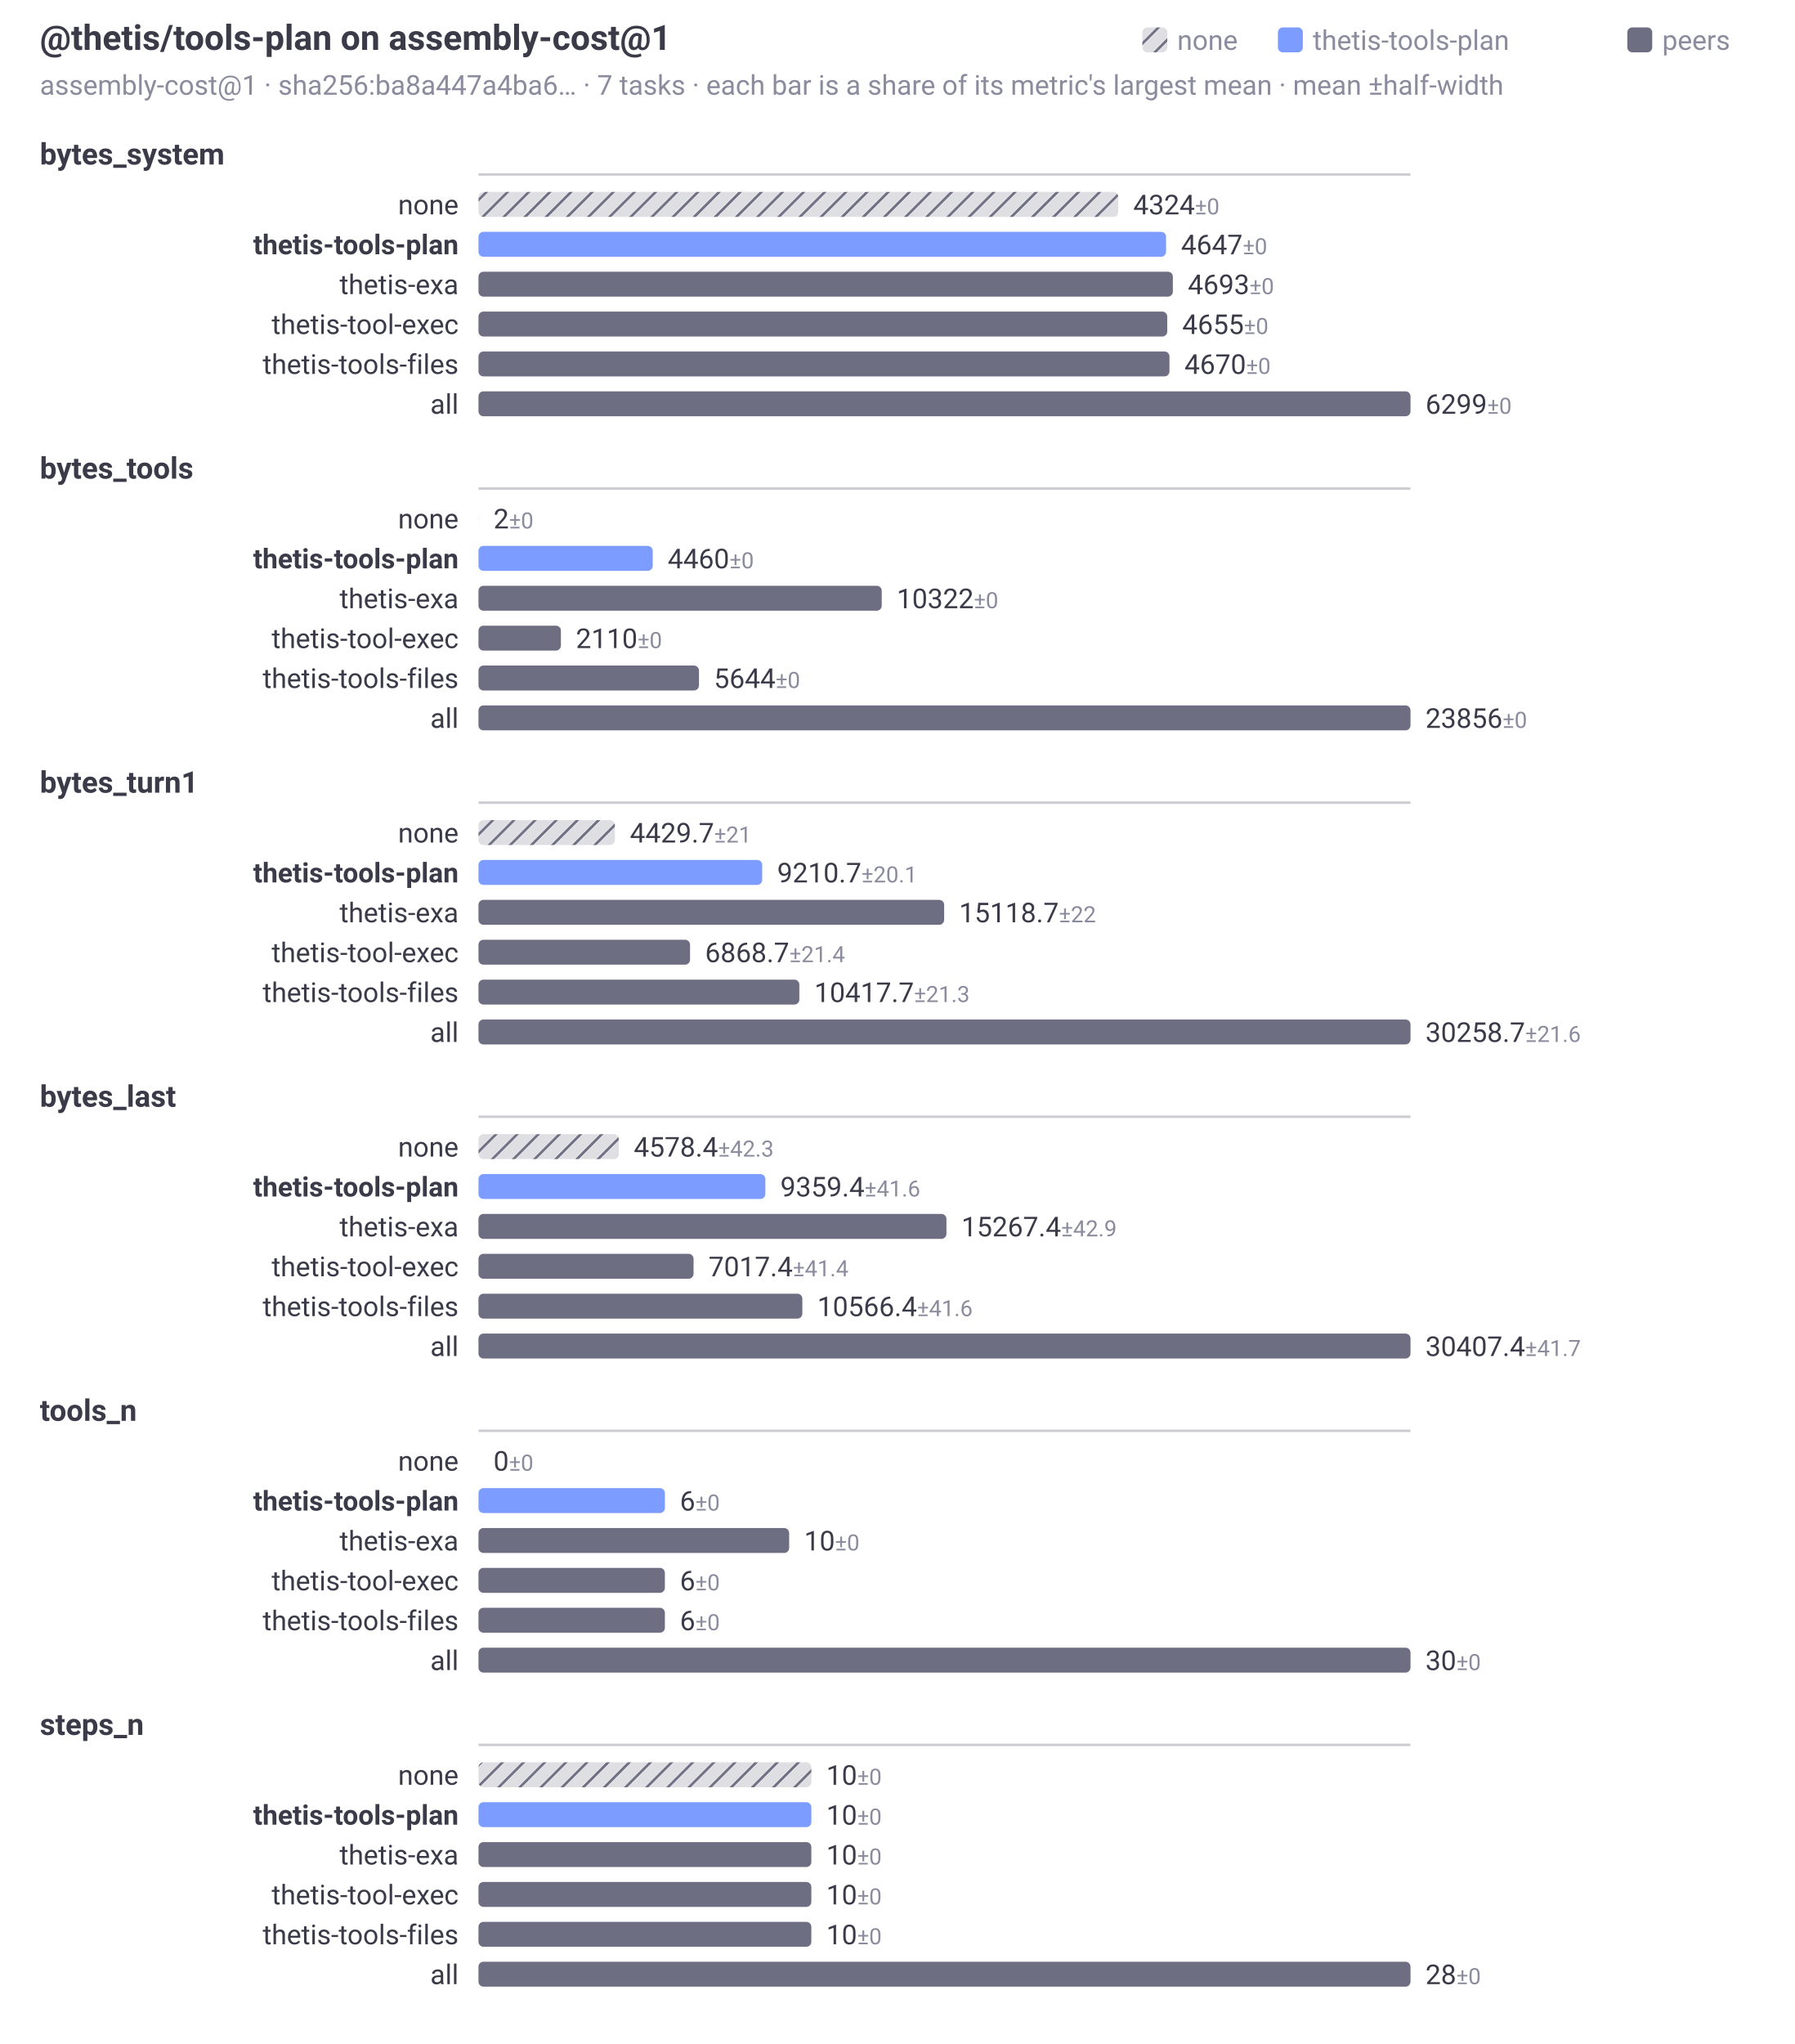
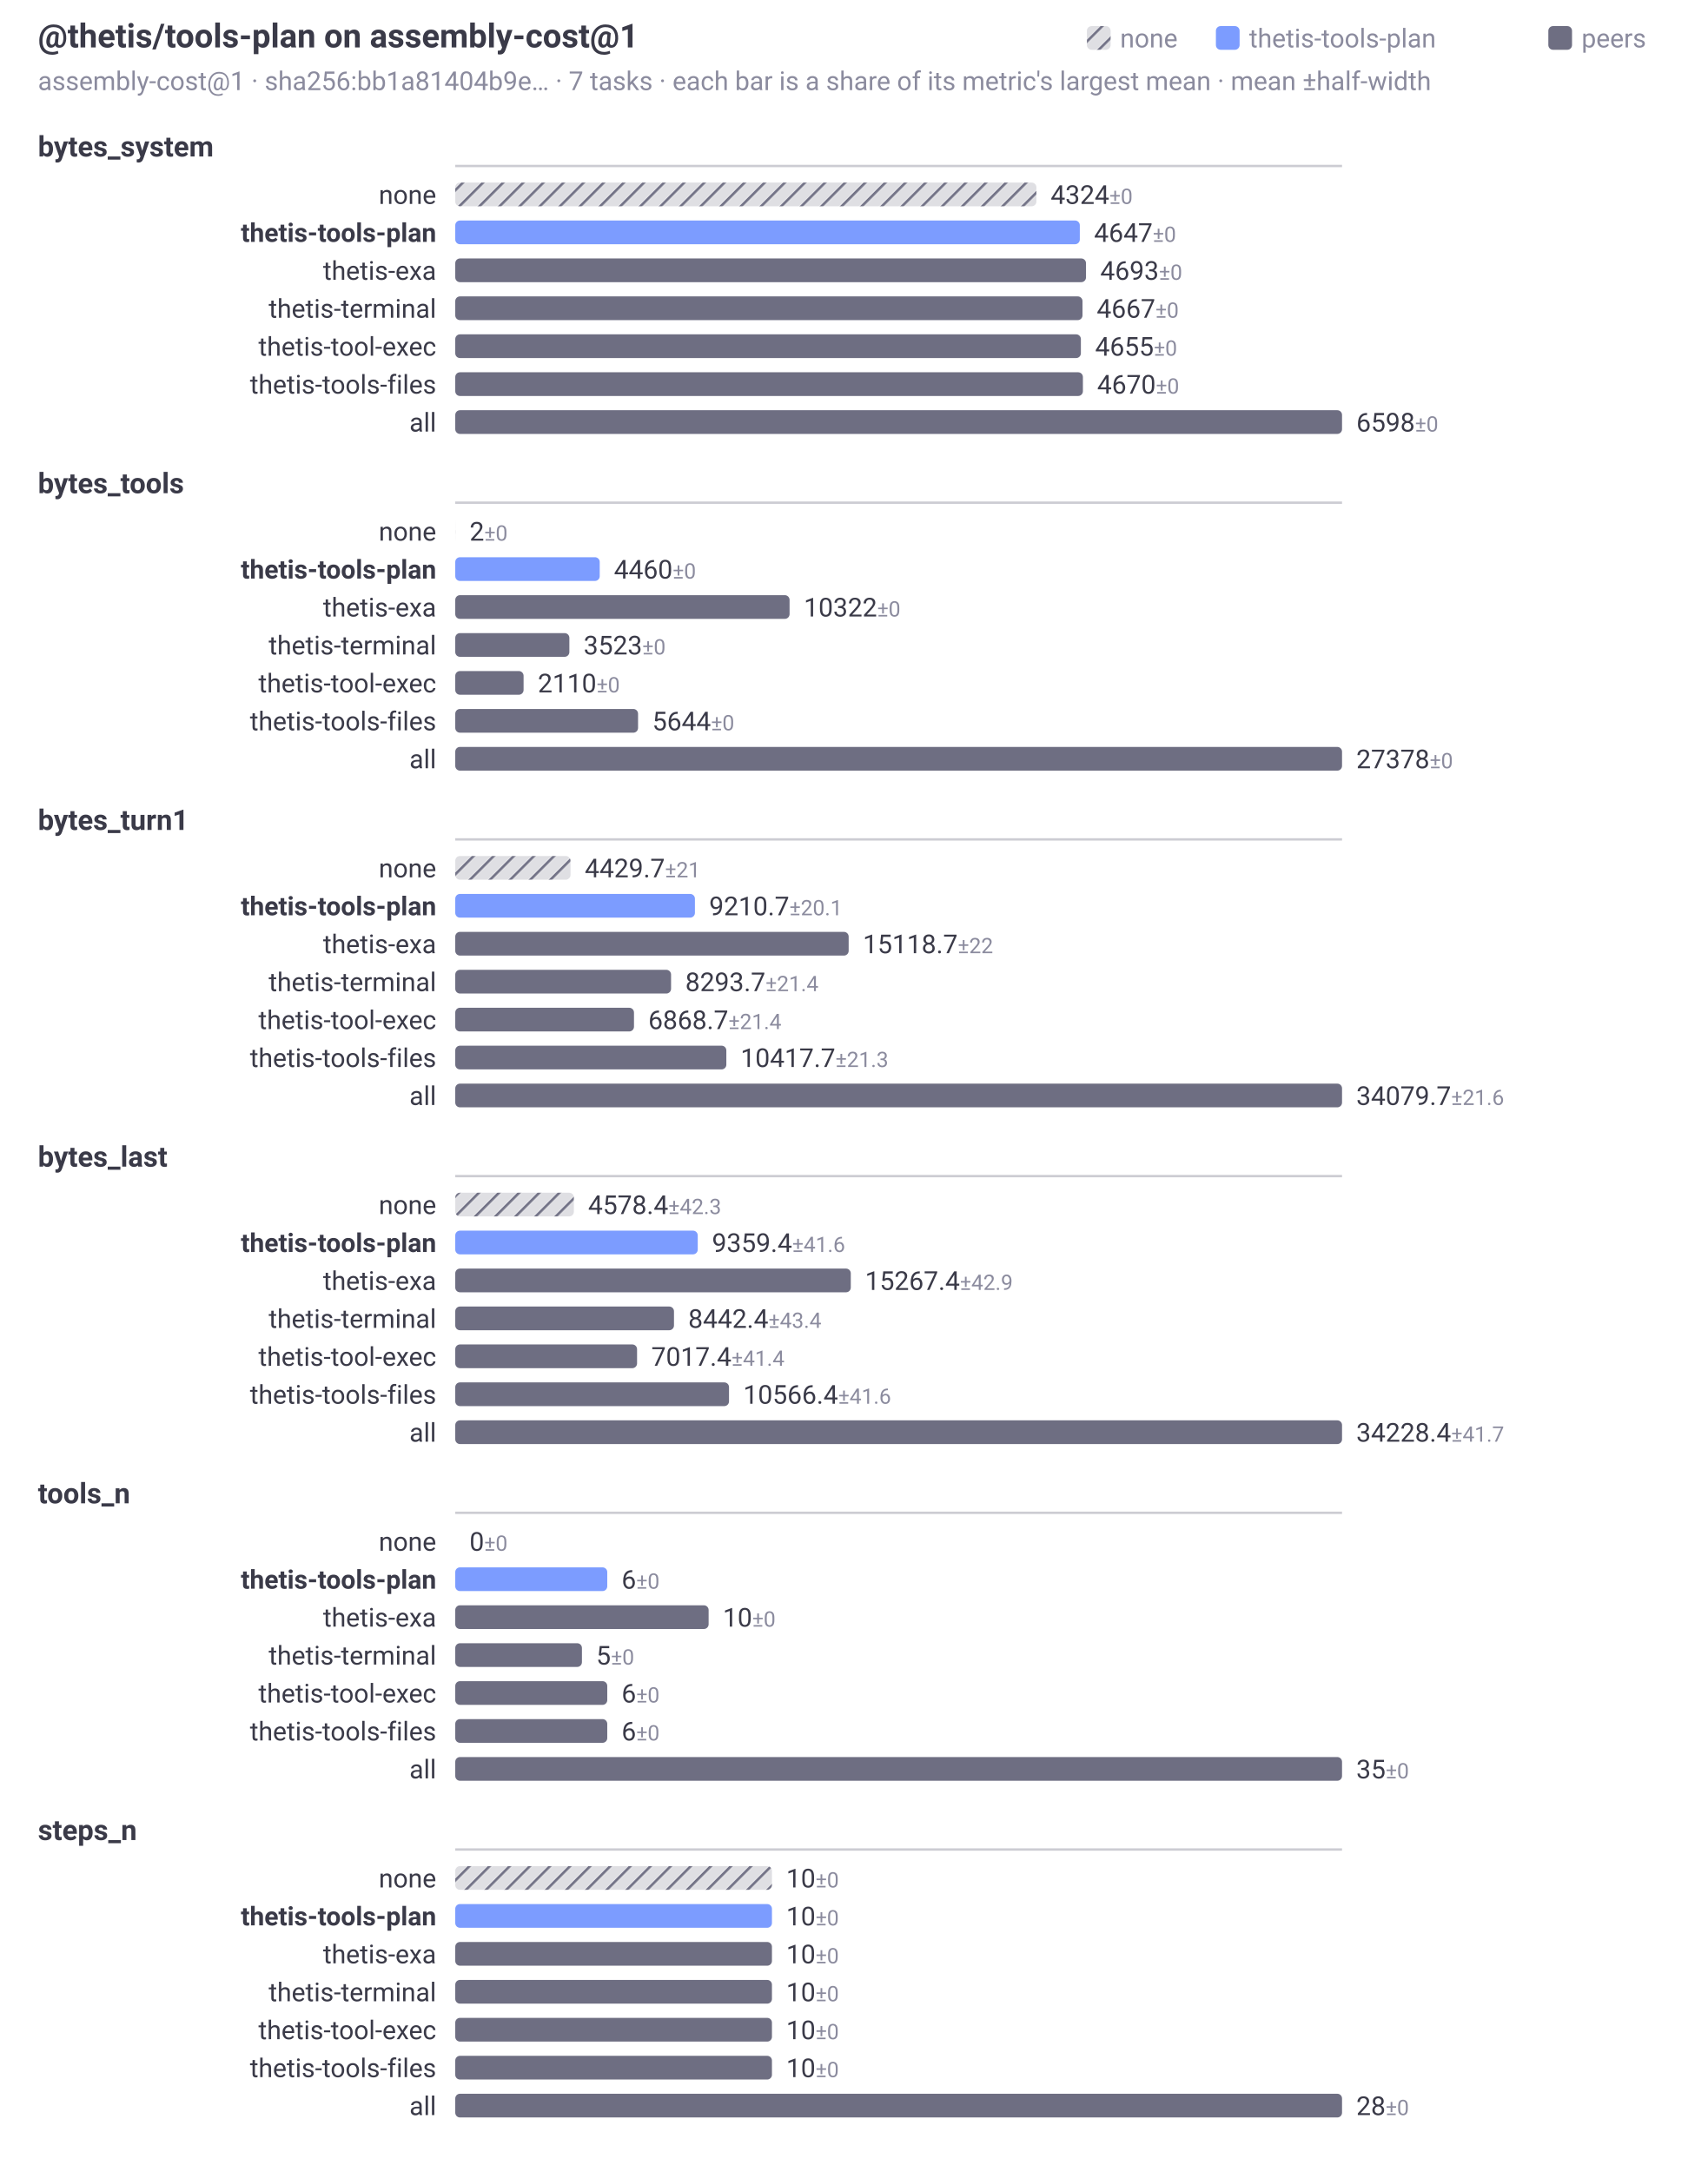
- <svg xmlns="http://www.w3.org/2000/svg" width="720" height="820" viewBox="0 0 720 820" role="img" aria-labelledby="t d" font-family="system-ui, -apple-system, Segoe UI, Roboto, sans-serif">
+ <svg xmlns="http://www.w3.org/2000/svg" width="720" height="916" viewBox="0 0 720 916" role="img" aria-labelledby="t d" font-family="system-ui, -apple-system, Segoe UI, Roboto, sans-serif">
  <style>.t{fill:#3a3a48}.f{fill:#8b8b9e}@media (prefers-color-scheme:dark){.t{fill:#d2d2dc}.f{fill:#9a9aae}}</style>
  <defs>
    <pattern id="hatch" width="6" height="6" patternUnits="userSpaceOnUse" patternTransform="rotate(45)">
      <rect width="6" height="6" fill="#6e6e82" fill-opacity="0.22" />
      <line x1="0" y1="0" x2="0" y2="6" stroke="#6e6e82" stroke-width="2" />
    </pattern>
  </defs>
  <text class="t" x="16" y="20" font-size="14" font-weight="600">@thetis/tools-plan on assembly-cost@1</text>
-   <text class="f" x="16" y="38" font-size="11">assembly-cost@1 · sha256:ba8a447a4ba6… · 7 tasks · each bar is a share of its metric's largest mean · mean ±half-width</text>
+   <text class="f" x="16" y="38" font-size="11">assembly-cost@1 · sha256:bb1a81404b9e… · 7 tasks · each bar is a share of its metric's largest mean · mean ±half-width</text>
  <rect x="653" y="11" width="10" height="10" rx="2" fill="#6e6e82" />
  <text class="f" x="667" y="20" font-size="11">peers</text>
  <rect x="512.8" y="11" width="10" height="10" rx="2" fill="#7c9cff" />
  <text class="f" x="526.8" y="20" font-size="11">thetis-tools-plan</text>
  <rect x="458.4" y="11" width="10" height="10" rx="2" fill="url(#hatch)" />
  <text class="f" x="472.4" y="20" font-size="11">none</text>
  <text class="t" x="16" y="66" font-size="12" font-weight="600">bytes_system</text>
  <line x1="192" y1="70" x2="566" y2="70" stroke="#6e6e82" stroke-opacity="0.35" stroke-width="1" />
  <text class="t" x="184" y="86" font-size="11" text-anchor="end">none</text>
-   <rect x="192" y="77" width="256.74" height="10" rx="2" fill="url(#hatch)" />
-   <text class="t" x="454.74" y="86" font-size="11">4324<tspan class="f" font-size="9"> ±0</tspan>
+   <rect x="192" y="77" width="245.1" height="10" rx="2" fill="url(#hatch)" />
+   <text class="t" x="443.1" y="86" font-size="11">4324<tspan class="f" font-size="9"> ±0</tspan>
  </text>
  <text class="t" x="184" y="102" font-size="11" text-anchor="end" font-weight="600">thetis-tools-plan</text>
-   <rect x="192" y="93" width="275.91" height="10" rx="2" fill="#7c9cff" />
-   <text class="t" x="473.91" y="102" font-size="11">4647<tspan class="f" font-size="9"> ±0</tspan>
+   <rect x="192" y="93" width="263.41" height="10" rx="2" fill="#7c9cff" />
+   <text class="t" x="461.41" y="102" font-size="11">4647<tspan class="f" font-size="9"> ±0</tspan>
  </text>
  <text class="t" x="184" y="118" font-size="11" text-anchor="end">thetis-exa</text>
-   <rect x="192" y="109" width="278.64" height="10" rx="2" fill="#6e6e82" />
-   <text class="t" x="476.64" y="118" font-size="11">4693<tspan class="f" font-size="9"> ±0</tspan>
+   <rect x="192" y="109" width="266.02" height="10" rx="2" fill="#6e6e82" />
+   <text class="t" x="464.02" y="118" font-size="11">4693<tspan class="f" font-size="9"> ±0</tspan>
  </text>
-   <text class="t" x="184" y="134" font-size="11" text-anchor="end">thetis-tool-exec</text>
-   <rect x="192" y="125" width="276.39" height="10" rx="2" fill="#6e6e82" />
-   <text class="t" x="474.39" y="134" font-size="11">4655<tspan class="f" font-size="9"> ±0</tspan>
+   <text class="t" x="184" y="134" font-size="11" text-anchor="end">thetis-terminal</text>
+   <rect x="192" y="125" width="264.54" height="10" rx="2" fill="#6e6e82" />
+   <text class="t" x="462.54" y="134" font-size="11">4667<tspan class="f" font-size="9"> ±0</tspan>
  </text>
-   <text class="t" x="184" y="150" font-size="11" text-anchor="end">thetis-tools-files</text>
-   <rect x="192" y="141" width="277.28" height="10" rx="2" fill="#6e6e82" />
-   <text class="t" x="475.28" y="150" font-size="11">4670<tspan class="f" font-size="9"> ±0</tspan>
+   <text class="t" x="184" y="150" font-size="11" text-anchor="end">thetis-tool-exec</text>
+   <rect x="192" y="141" width="263.86" height="10" rx="2" fill="#6e6e82" />
+   <text class="t" x="461.86" y="150" font-size="11">4655<tspan class="f" font-size="9"> ±0</tspan>
  </text>
-   <text class="t" x="184" y="166" font-size="11" text-anchor="end">all</text>
-   <rect x="192" y="157" width="374" height="10" rx="2" fill="#6e6e82" />
-   <text class="t" x="572" y="166" font-size="11">6299<tspan class="f" font-size="9"> ±0</tspan>
+   <text class="t" x="184" y="166" font-size="11" text-anchor="end">thetis-tools-files</text>
+   <rect x="192" y="157" width="264.71" height="10" rx="2" fill="#6e6e82" />
+   <text class="t" x="462.71" y="166" font-size="11">4670<tspan class="f" font-size="9"> ±0</tspan>
  </text>
-   <text class="t" x="16" y="192" font-size="12" font-weight="600">bytes_tools</text>
-   <line x1="192" y1="196" x2="566" y2="196" stroke="#6e6e82" stroke-opacity="0.35" stroke-width="1" />
-   <text class="t" x="184" y="212" font-size="11" text-anchor="end">none</text>
-   <rect x="192" y="203" width="0.03" height="10" rx="2" fill="url(#hatch)" />
-   <text class="t" x="198.03" y="212" font-size="11">2<tspan class="f" font-size="9"> ±0</tspan>
+   <text class="t" x="184" y="182" font-size="11" text-anchor="end">all</text>
+   <rect x="192" y="173" width="374" height="10" rx="2" fill="#6e6e82" />
+   <text class="t" x="572" y="182" font-size="11">6598<tspan class="f" font-size="9"> ±0</tspan>
  </text>
-   <text class="t" x="184" y="228" font-size="11" text-anchor="end" font-weight="600">thetis-tools-plan</text>
-   <rect x="192" y="219" width="69.92" height="10" rx="2" fill="#7c9cff" />
-   <text class="t" x="267.92" y="228" font-size="11">4460<tspan class="f" font-size="9"> ±0</tspan>
+   <text class="t" x="16" y="208" font-size="12" font-weight="600">bytes_tools</text>
+   <line x1="192" y1="212" x2="566" y2="212" stroke="#6e6e82" stroke-opacity="0.35" stroke-width="1" />
+   <text class="t" x="184" y="228" font-size="11" text-anchor="end">none</text>
+   <rect x="192" y="219" width="0.03" height="10" rx="2" fill="url(#hatch)" />
+   <text class="t" x="198.03" y="228" font-size="11">2<tspan class="f" font-size="9"> ±0</tspan>
  </text>
-   <text class="t" x="184" y="244" font-size="11" text-anchor="end">thetis-exa</text>
-   <rect x="192" y="235" width="161.82" height="10" rx="2" fill="#6e6e82" />
-   <text class="t" x="359.82" y="244" font-size="11">10322<tspan class="f" font-size="9"> ±0</tspan>
+   <text class="t" x="184" y="244" font-size="11" text-anchor="end" font-weight="600">thetis-tools-plan</text>
+   <rect x="192" y="235" width="60.93" height="10" rx="2" fill="#7c9cff" />
+   <text class="t" x="258.93" y="244" font-size="11">4460<tspan class="f" font-size="9"> ±0</tspan>
  </text>
-   <text class="t" x="184" y="260" font-size="11" text-anchor="end">thetis-tool-exec</text>
-   <rect x="192" y="251" width="33.08" height="10" rx="2" fill="#6e6e82" />
-   <text class="t" x="231.08" y="260" font-size="11">2110<tspan class="f" font-size="9"> ±0</tspan>
+   <text class="t" x="184" y="260" font-size="11" text-anchor="end">thetis-exa</text>
+   <rect x="192" y="251" width="141" height="10" rx="2" fill="#6e6e82" />
+   <text class="t" x="339" y="260" font-size="11">10322<tspan class="f" font-size="9"> ±0</tspan>
  </text>
-   <text class="t" x="184" y="276" font-size="11" text-anchor="end">thetis-tools-files</text>
-   <rect x="192" y="267" width="88.48" height="10" rx="2" fill="#6e6e82" />
-   <text class="t" x="286.48" y="276" font-size="11">5644<tspan class="f" font-size="9"> ±0</tspan>
+   <text class="t" x="184" y="276" font-size="11" text-anchor="end">thetis-terminal</text>
+   <rect x="192" y="267" width="48.13" height="10" rx="2" fill="#6e6e82" />
+   <text class="t" x="246.13" y="276" font-size="11">3523<tspan class="f" font-size="9"> ±0</tspan>
  </text>
-   <text class="t" x="184" y="292" font-size="11" text-anchor="end">all</text>
-   <rect x="192" y="283" width="374" height="10" rx="2" fill="#6e6e82" />
-   <text class="t" x="572" y="292" font-size="11">23856<tspan class="f" font-size="9"> ±0</tspan>
+   <text class="t" x="184" y="292" font-size="11" text-anchor="end">thetis-tool-exec</text>
+   <rect x="192" y="283" width="28.82" height="10" rx="2" fill="#6e6e82" />
+   <text class="t" x="226.82" y="292" font-size="11">2110<tspan class="f" font-size="9"> ±0</tspan>
  </text>
-   <text class="t" x="16" y="318" font-size="12" font-weight="600">bytes_turn1</text>
-   <line x1="192" y1="322" x2="566" y2="322" stroke="#6e6e82" stroke-opacity="0.35" stroke-width="1" />
-   <text class="t" x="184" y="338" font-size="11" text-anchor="end">none</text>
-   <rect x="192" y="329" width="54.75" height="10" rx="2" fill="url(#hatch)" />
-   <text class="t" x="252.75" y="338" font-size="11">4429.7<tspan class="f" font-size="9"> ±21</tspan>
+   <text class="t" x="184" y="308" font-size="11" text-anchor="end">thetis-tools-files</text>
+   <rect x="192" y="299" width="77.1" height="10" rx="2" fill="#6e6e82" />
+   <text class="t" x="275.1" y="308" font-size="11">5644<tspan class="f" font-size="9"> ±0</tspan>
  </text>
-   <text class="t" x="184" y="354" font-size="11" text-anchor="end" font-weight="600">thetis-tools-plan</text>
-   <rect x="192" y="345" width="113.85" height="10" rx="2" fill="#7c9cff" />
-   <text class="t" x="311.85" y="354" font-size="11">9210.7<tspan class="f" font-size="9"> ±20.1</tspan>
+   <text class="t" x="184" y="324" font-size="11" text-anchor="end">all</text>
+   <rect x="192" y="315" width="374" height="10" rx="2" fill="#6e6e82" />
+   <text class="t" x="572" y="324" font-size="11">27378<tspan class="f" font-size="9"> ±0</tspan>
  </text>
-   <text class="t" x="184" y="370" font-size="11" text-anchor="end">thetis-exa</text>
-   <rect x="192" y="361" width="186.87" height="10" rx="2" fill="#6e6e82" />
-   <text class="t" x="384.87" y="370" font-size="11">15118.7<tspan class="f" font-size="9"> ±22</tspan>
+   <text class="t" x="16" y="350" font-size="12" font-weight="600">bytes_turn1</text>
+   <line x1="192" y1="354" x2="566" y2="354" stroke="#6e6e82" stroke-opacity="0.35" stroke-width="1" />
+   <text class="t" x="184" y="370" font-size="11" text-anchor="end">none</text>
+   <rect x="192" y="361" width="48.61" height="10" rx="2" fill="url(#hatch)" />
+   <text class="t" x="246.61" y="370" font-size="11">4429.7<tspan class="f" font-size="9"> ±21</tspan>
  </text>
-   <text class="t" x="184" y="386" font-size="11" text-anchor="end">thetis-tool-exec</text>
-   <rect x="192" y="377" width="84.9" height="10" rx="2" fill="#6e6e82" />
-   <text class="t" x="282.9" y="386" font-size="11">6868.7<tspan class="f" font-size="9"> ±21.4</tspan>
+   <text class="t" x="184" y="386" font-size="11" text-anchor="end" font-weight="600">thetis-tools-plan</text>
+   <rect x="192" y="377" width="101.08" height="10" rx="2" fill="#7c9cff" />
+   <text class="t" x="299.08" y="386" font-size="11">9210.7<tspan class="f" font-size="9"> ±20.1</tspan>
  </text>
-   <text class="t" x="184" y="402" font-size="11" text-anchor="end">thetis-tools-files</text>
-   <rect x="192" y="393" width="128.76" height="10" rx="2" fill="#6e6e82" />
-   <text class="t" x="326.76" y="402" font-size="11">10417.7<tspan class="f" font-size="9"> ±21.3</tspan>
+   <text class="t" x="184" y="402" font-size="11" text-anchor="end">thetis-exa</text>
+   <rect x="192" y="393" width="165.92" height="10" rx="2" fill="#6e6e82" />
+   <text class="t" x="363.92" y="402" font-size="11">15118.7<tspan class="f" font-size="9"> ±22</tspan>
  </text>
-   <text class="t" x="184" y="418" font-size="11" text-anchor="end">all</text>
-   <rect x="192" y="409" width="374" height="10" rx="2" fill="#6e6e82" />
-   <text class="t" x="572" y="418" font-size="11">30258.7<tspan class="f" font-size="9"> ±21.6</tspan>
+   <text class="t" x="184" y="418" font-size="11" text-anchor="end">thetis-terminal</text>
+   <rect x="192" y="409" width="91.02" height="10" rx="2" fill="#6e6e82" />
+   <text class="t" x="289.02" y="418" font-size="11">8293.7<tspan class="f" font-size="9"> ±21.4</tspan>
  </text>
-   <text class="t" x="16" y="444" font-size="12" font-weight="600">bytes_last</text>
-   <line x1="192" y1="448" x2="566" y2="448" stroke="#6e6e82" stroke-opacity="0.35" stroke-width="1" />
-   <text class="t" x="184" y="464" font-size="11" text-anchor="end">none</text>
-   <rect x="192" y="455" width="56.31" height="10" rx="2" fill="url(#hatch)" />
-   <text class="t" x="254.31" y="464" font-size="11">4578.4<tspan class="f" font-size="9"> ±42.3</tspan>
+   <text class="t" x="184" y="434" font-size="11" text-anchor="end">thetis-tool-exec</text>
+   <rect x="192" y="425" width="75.38" height="10" rx="2" fill="#6e6e82" />
+   <text class="t" x="273.38" y="434" font-size="11">6868.7<tspan class="f" font-size="9"> ±21.4</tspan>
  </text>
-   <text class="t" x="184" y="480" font-size="11" text-anchor="end" font-weight="600">thetis-tools-plan</text>
-   <rect x="192" y="471" width="115.12" height="10" rx="2" fill="#7c9cff" />
-   <text class="t" x="313.12" y="480" font-size="11">9359.4<tspan class="f" font-size="9"> ±41.6</tspan>
+   <text class="t" x="184" y="450" font-size="11" text-anchor="end">thetis-tools-files</text>
+   <rect x="192" y="441" width="114.33" height="10" rx="2" fill="#6e6e82" />
+   <text class="t" x="312.33" y="450" font-size="11">10417.7<tspan class="f" font-size="9"> ±21.3</tspan>
  </text>
-   <text class="t" x="184" y="496" font-size="11" text-anchor="end">thetis-exa</text>
-   <rect x="192" y="487" width="187.78" height="10" rx="2" fill="#6e6e82" />
-   <text class="t" x="385.78" y="496" font-size="11">15267.4<tspan class="f" font-size="9"> ±42.9</tspan>
+   <text class="t" x="184" y="466" font-size="11" text-anchor="end">all</text>
+   <rect x="192" y="457" width="374" height="10" rx="2" fill="#6e6e82" />
+   <text class="t" x="572" y="466" font-size="11">34079.7<tspan class="f" font-size="9"> ±21.6</tspan>
  </text>
-   <text class="t" x="184" y="512" font-size="11" text-anchor="end">thetis-tool-exec</text>
-   <rect x="192" y="503" width="86.31" height="10" rx="2" fill="#6e6e82" />
-   <text class="t" x="284.31" y="512" font-size="11">7017.4<tspan class="f" font-size="9"> ±41.4</tspan>
+   <text class="t" x="16" y="492" font-size="12" font-weight="600">bytes_last</text>
+   <line x1="192" y1="496" x2="566" y2="496" stroke="#6e6e82" stroke-opacity="0.35" stroke-width="1" />
+   <text class="t" x="184" y="512" font-size="11" text-anchor="end">none</text>
+   <rect x="192" y="503" width="50.03" height="10" rx="2" fill="url(#hatch)" />
+   <text class="t" x="248.03" y="512" font-size="11">4578.4<tspan class="f" font-size="9"> ±42.3</tspan>
  </text>
-   <text class="t" x="184" y="528" font-size="11" text-anchor="end">thetis-tools-files</text>
-   <rect x="192" y="519" width="129.96" height="10" rx="2" fill="#6e6e82" />
-   <text class="t" x="327.96" y="528" font-size="11">10566.4<tspan class="f" font-size="9"> ±41.6</tspan>
+   <text class="t" x="184" y="528" font-size="11" text-anchor="end" font-weight="600">thetis-tools-plan</text>
+   <rect x="192" y="519" width="102.27" height="10" rx="2" fill="#7c9cff" />
+   <text class="t" x="300.27" y="528" font-size="11">9359.4<tspan class="f" font-size="9"> ±41.6</tspan>
  </text>
-   <text class="t" x="184" y="544" font-size="11" text-anchor="end">all</text>
-   <rect x="192" y="535" width="374" height="10" rx="2" fill="#6e6e82" />
-   <text class="t" x="572" y="544" font-size="11">30407.4<tspan class="f" font-size="9"> ±41.7</tspan>
+   <text class="t" x="184" y="544" font-size="11" text-anchor="end">thetis-exa</text>
+   <rect x="192" y="535" width="166.82" height="10" rx="2" fill="#6e6e82" />
+   <text class="t" x="364.82" y="544" font-size="11">15267.4<tspan class="f" font-size="9"> ±42.9</tspan>
  </text>
-   <text class="t" x="16" y="570" font-size="12" font-weight="600">tools_n</text>
-   <line x1="192" y1="574" x2="566" y2="574" stroke="#6e6e82" stroke-opacity="0.35" stroke-width="1" />
-   <text class="t" x="184" y="590" font-size="11" text-anchor="end">none</text>
-   <rect x="192" y="581" width="0" height="10" rx="2" fill="url(#hatch)" />
-   <text class="t" x="198" y="590" font-size="11">0<tspan class="f" font-size="9"> ±0</tspan>
+   <text class="t" x="184" y="560" font-size="11" text-anchor="end">thetis-terminal</text>
+   <rect x="192" y="551" width="92.25" height="10" rx="2" fill="#6e6e82" />
+   <text class="t" x="290.25" y="560" font-size="11">8442.4<tspan class="f" font-size="9"> ±43.4</tspan>
  </text>
-   <text class="t" x="184" y="606" font-size="11" text-anchor="end" font-weight="600">thetis-tools-plan</text>
-   <rect x="192" y="597" width="74.8" height="10" rx="2" fill="#7c9cff" />
-   <text class="t" x="272.8" y="606" font-size="11">6<tspan class="f" font-size="9"> ±0</tspan>
+   <text class="t" x="184" y="576" font-size="11" text-anchor="end">thetis-tool-exec</text>
+   <rect x="192" y="567" width="76.68" height="10" rx="2" fill="#6e6e82" />
+   <text class="t" x="274.68" y="576" font-size="11">7017.4<tspan class="f" font-size="9"> ±41.4</tspan>
  </text>
-   <text class="t" x="184" y="622" font-size="11" text-anchor="end">thetis-exa</text>
-   <rect x="192" y="613" width="124.67" height="10" rx="2" fill="#6e6e82" />
-   <text class="t" x="322.67" y="622" font-size="11">10<tspan class="f" font-size="9"> ±0</tspan>
+   <text class="t" x="184" y="592" font-size="11" text-anchor="end">thetis-tools-files</text>
+   <rect x="192" y="583" width="115.46" height="10" rx="2" fill="#6e6e82" />
+   <text class="t" x="313.46" y="592" font-size="11">10566.4<tspan class="f" font-size="9"> ±41.6</tspan>
  </text>
-   <text class="t" x="184" y="638" font-size="11" text-anchor="end">thetis-tool-exec</text>
-   <rect x="192" y="629" width="74.8" height="10" rx="2" fill="#6e6e82" />
-   <text class="t" x="272.8" y="638" font-size="11">6<tspan class="f" font-size="9"> ±0</tspan>
+   <text class="t" x="184" y="608" font-size="11" text-anchor="end">all</text>
+   <rect x="192" y="599" width="374" height="10" rx="2" fill="#6e6e82" />
+   <text class="t" x="572" y="608" font-size="11">34228.4<tspan class="f" font-size="9"> ±41.7</tspan>
  </text>
-   <text class="t" x="184" y="654" font-size="11" text-anchor="end">thetis-tools-files</text>
-   <rect x="192" y="645" width="74.8" height="10" rx="2" fill="#6e6e82" />
-   <text class="t" x="272.8" y="654" font-size="11">6<tspan class="f" font-size="9"> ±0</tspan>
+   <text class="t" x="16" y="634" font-size="12" font-weight="600">tools_n</text>
+   <line x1="192" y1="638" x2="566" y2="638" stroke="#6e6e82" stroke-opacity="0.35" stroke-width="1" />
+   <text class="t" x="184" y="654" font-size="11" text-anchor="end">none</text>
+   <rect x="192" y="645" width="0" height="10" rx="2" fill="url(#hatch)" />
+   <text class="t" x="198" y="654" font-size="11">0<tspan class="f" font-size="9"> ±0</tspan>
  </text>
-   <text class="t" x="184" y="670" font-size="11" text-anchor="end">all</text>
-   <rect x="192" y="661" width="374" height="10" rx="2" fill="#6e6e82" />
-   <text class="t" x="572" y="670" font-size="11">30<tspan class="f" font-size="9"> ±0</tspan>
+   <text class="t" x="184" y="670" font-size="11" text-anchor="end" font-weight="600">thetis-tools-plan</text>
+   <rect x="192" y="661" width="64.11" height="10" rx="2" fill="#7c9cff" />
+   <text class="t" x="262.11" y="670" font-size="11">6<tspan class="f" font-size="9"> ±0</tspan>
  </text>
-   <text class="t" x="16" y="696" font-size="12" font-weight="600">steps_n</text>
-   <line x1="192" y1="700" x2="566" y2="700" stroke="#6e6e82" stroke-opacity="0.35" stroke-width="1" />
-   <text class="t" x="184" y="716" font-size="11" text-anchor="end">none</text>
-   <rect x="192" y="707" width="133.57" height="10" rx="2" fill="url(#hatch)" />
-   <text class="t" x="331.57" y="716" font-size="11">10<tspan class="f" font-size="9"> ±0</tspan>
+   <text class="t" x="184" y="686" font-size="11" text-anchor="end">thetis-exa</text>
+   <rect x="192" y="677" width="106.86" height="10" rx="2" fill="#6e6e82" />
+   <text class="t" x="304.86" y="686" font-size="11">10<tspan class="f" font-size="9"> ±0</tspan>
  </text>
-   <text class="t" x="184" y="732" font-size="11" text-anchor="end" font-weight="600">thetis-tools-plan</text>
-   <rect x="192" y="723" width="133.57" height="10" rx="2" fill="#7c9cff" />
-   <text class="t" x="331.57" y="732" font-size="11">10<tspan class="f" font-size="9"> ±0</tspan>
+   <text class="t" x="184" y="702" font-size="11" text-anchor="end">thetis-terminal</text>
+   <rect x="192" y="693" width="53.43" height="10" rx="2" fill="#6e6e82" />
+   <text class="t" x="251.43" y="702" font-size="11">5<tspan class="f" font-size="9"> ±0</tspan>
  </text>
-   <text class="t" x="184" y="748" font-size="11" text-anchor="end">thetis-exa</text>
-   <rect x="192" y="739" width="133.57" height="10" rx="2" fill="#6e6e82" />
-   <text class="t" x="331.57" y="748" font-size="11">10<tspan class="f" font-size="9"> ±0</tspan>
+   <text class="t" x="184" y="718" font-size="11" text-anchor="end">thetis-tool-exec</text>
+   <rect x="192" y="709" width="64.11" height="10" rx="2" fill="#6e6e82" />
+   <text class="t" x="262.11" y="718" font-size="11">6<tspan class="f" font-size="9"> ±0</tspan>
  </text>
-   <text class="t" x="184" y="764" font-size="11" text-anchor="end">thetis-tool-exec</text>
-   <rect x="192" y="755" width="133.57" height="10" rx="2" fill="#6e6e82" />
-   <text class="t" x="331.57" y="764" font-size="11">10<tspan class="f" font-size="9"> ±0</tspan>
+   <text class="t" x="184" y="734" font-size="11" text-anchor="end">thetis-tools-files</text>
+   <rect x="192" y="725" width="64.11" height="10" rx="2" fill="#6e6e82" />
+   <text class="t" x="262.11" y="734" font-size="11">6<tspan class="f" font-size="9"> ±0</tspan>
  </text>
-   <text class="t" x="184" y="780" font-size="11" text-anchor="end">thetis-tools-files</text>
-   <rect x="192" y="771" width="133.57" height="10" rx="2" fill="#6e6e82" />
-   <text class="t" x="331.57" y="780" font-size="11">10<tspan class="f" font-size="9"> ±0</tspan>
+   <text class="t" x="184" y="750" font-size="11" text-anchor="end">all</text>
+   <rect x="192" y="741" width="374" height="10" rx="2" fill="#6e6e82" />
+   <text class="t" x="572" y="750" font-size="11">35<tspan class="f" font-size="9"> ±0</tspan>
  </text>
-   <text class="t" x="184" y="796" font-size="11" text-anchor="end">all</text>
-   <rect x="192" y="787" width="374" height="10" rx="2" fill="#6e6e82" />
-   <text class="t" x="572" y="796" font-size="11">28<tspan class="f" font-size="9"> ±0</tspan>
+   <text class="t" x="16" y="776" font-size="12" font-weight="600">steps_n</text>
+   <line x1="192" y1="780" x2="566" y2="780" stroke="#6e6e82" stroke-opacity="0.35" stroke-width="1" />
+   <text class="t" x="184" y="796" font-size="11" text-anchor="end">none</text>
+   <rect x="192" y="787" width="133.57" height="10" rx="2" fill="url(#hatch)" />
+   <text class="t" x="331.57" y="796" font-size="11">10<tspan class="f" font-size="9"> ±0</tspan>
+   </text>
+   <text class="t" x="184" y="812" font-size="11" text-anchor="end" font-weight="600">thetis-tools-plan</text>
+   <rect x="192" y="803" width="133.57" height="10" rx="2" fill="#7c9cff" />
+   <text class="t" x="331.57" y="812" font-size="11">10<tspan class="f" font-size="9"> ±0</tspan>
+   </text>
+   <text class="t" x="184" y="828" font-size="11" text-anchor="end">thetis-exa</text>
+   <rect x="192" y="819" width="133.57" height="10" rx="2" fill="#6e6e82" />
+   <text class="t" x="331.57" y="828" font-size="11">10<tspan class="f" font-size="9"> ±0</tspan>
+   </text>
+   <text class="t" x="184" y="844" font-size="11" text-anchor="end">thetis-terminal</text>
+   <rect x="192" y="835" width="133.57" height="10" rx="2" fill="#6e6e82" />
+   <text class="t" x="331.57" y="844" font-size="11">10<tspan class="f" font-size="9"> ±0</tspan>
+   </text>
+   <text class="t" x="184" y="860" font-size="11" text-anchor="end">thetis-tool-exec</text>
+   <rect x="192" y="851" width="133.57" height="10" rx="2" fill="#6e6e82" />
+   <text class="t" x="331.57" y="860" font-size="11">10<tspan class="f" font-size="9"> ±0</tspan>
+   </text>
+   <text class="t" x="184" y="876" font-size="11" text-anchor="end">thetis-tools-files</text>
+   <rect x="192" y="867" width="133.57" height="10" rx="2" fill="#6e6e82" />
+   <text class="t" x="331.57" y="876" font-size="11">10<tspan class="f" font-size="9"> ±0</tspan>
+   </text>
+   <text class="t" x="184" y="892" font-size="11" text-anchor="end">all</text>
+   <rect x="192" y="883" width="374" height="10" rx="2" fill="#6e6e82" />
+   <text class="t" x="572" y="892" font-size="11">28<tspan class="f" font-size="9"> ±0</tspan>
  </text>
</svg>
